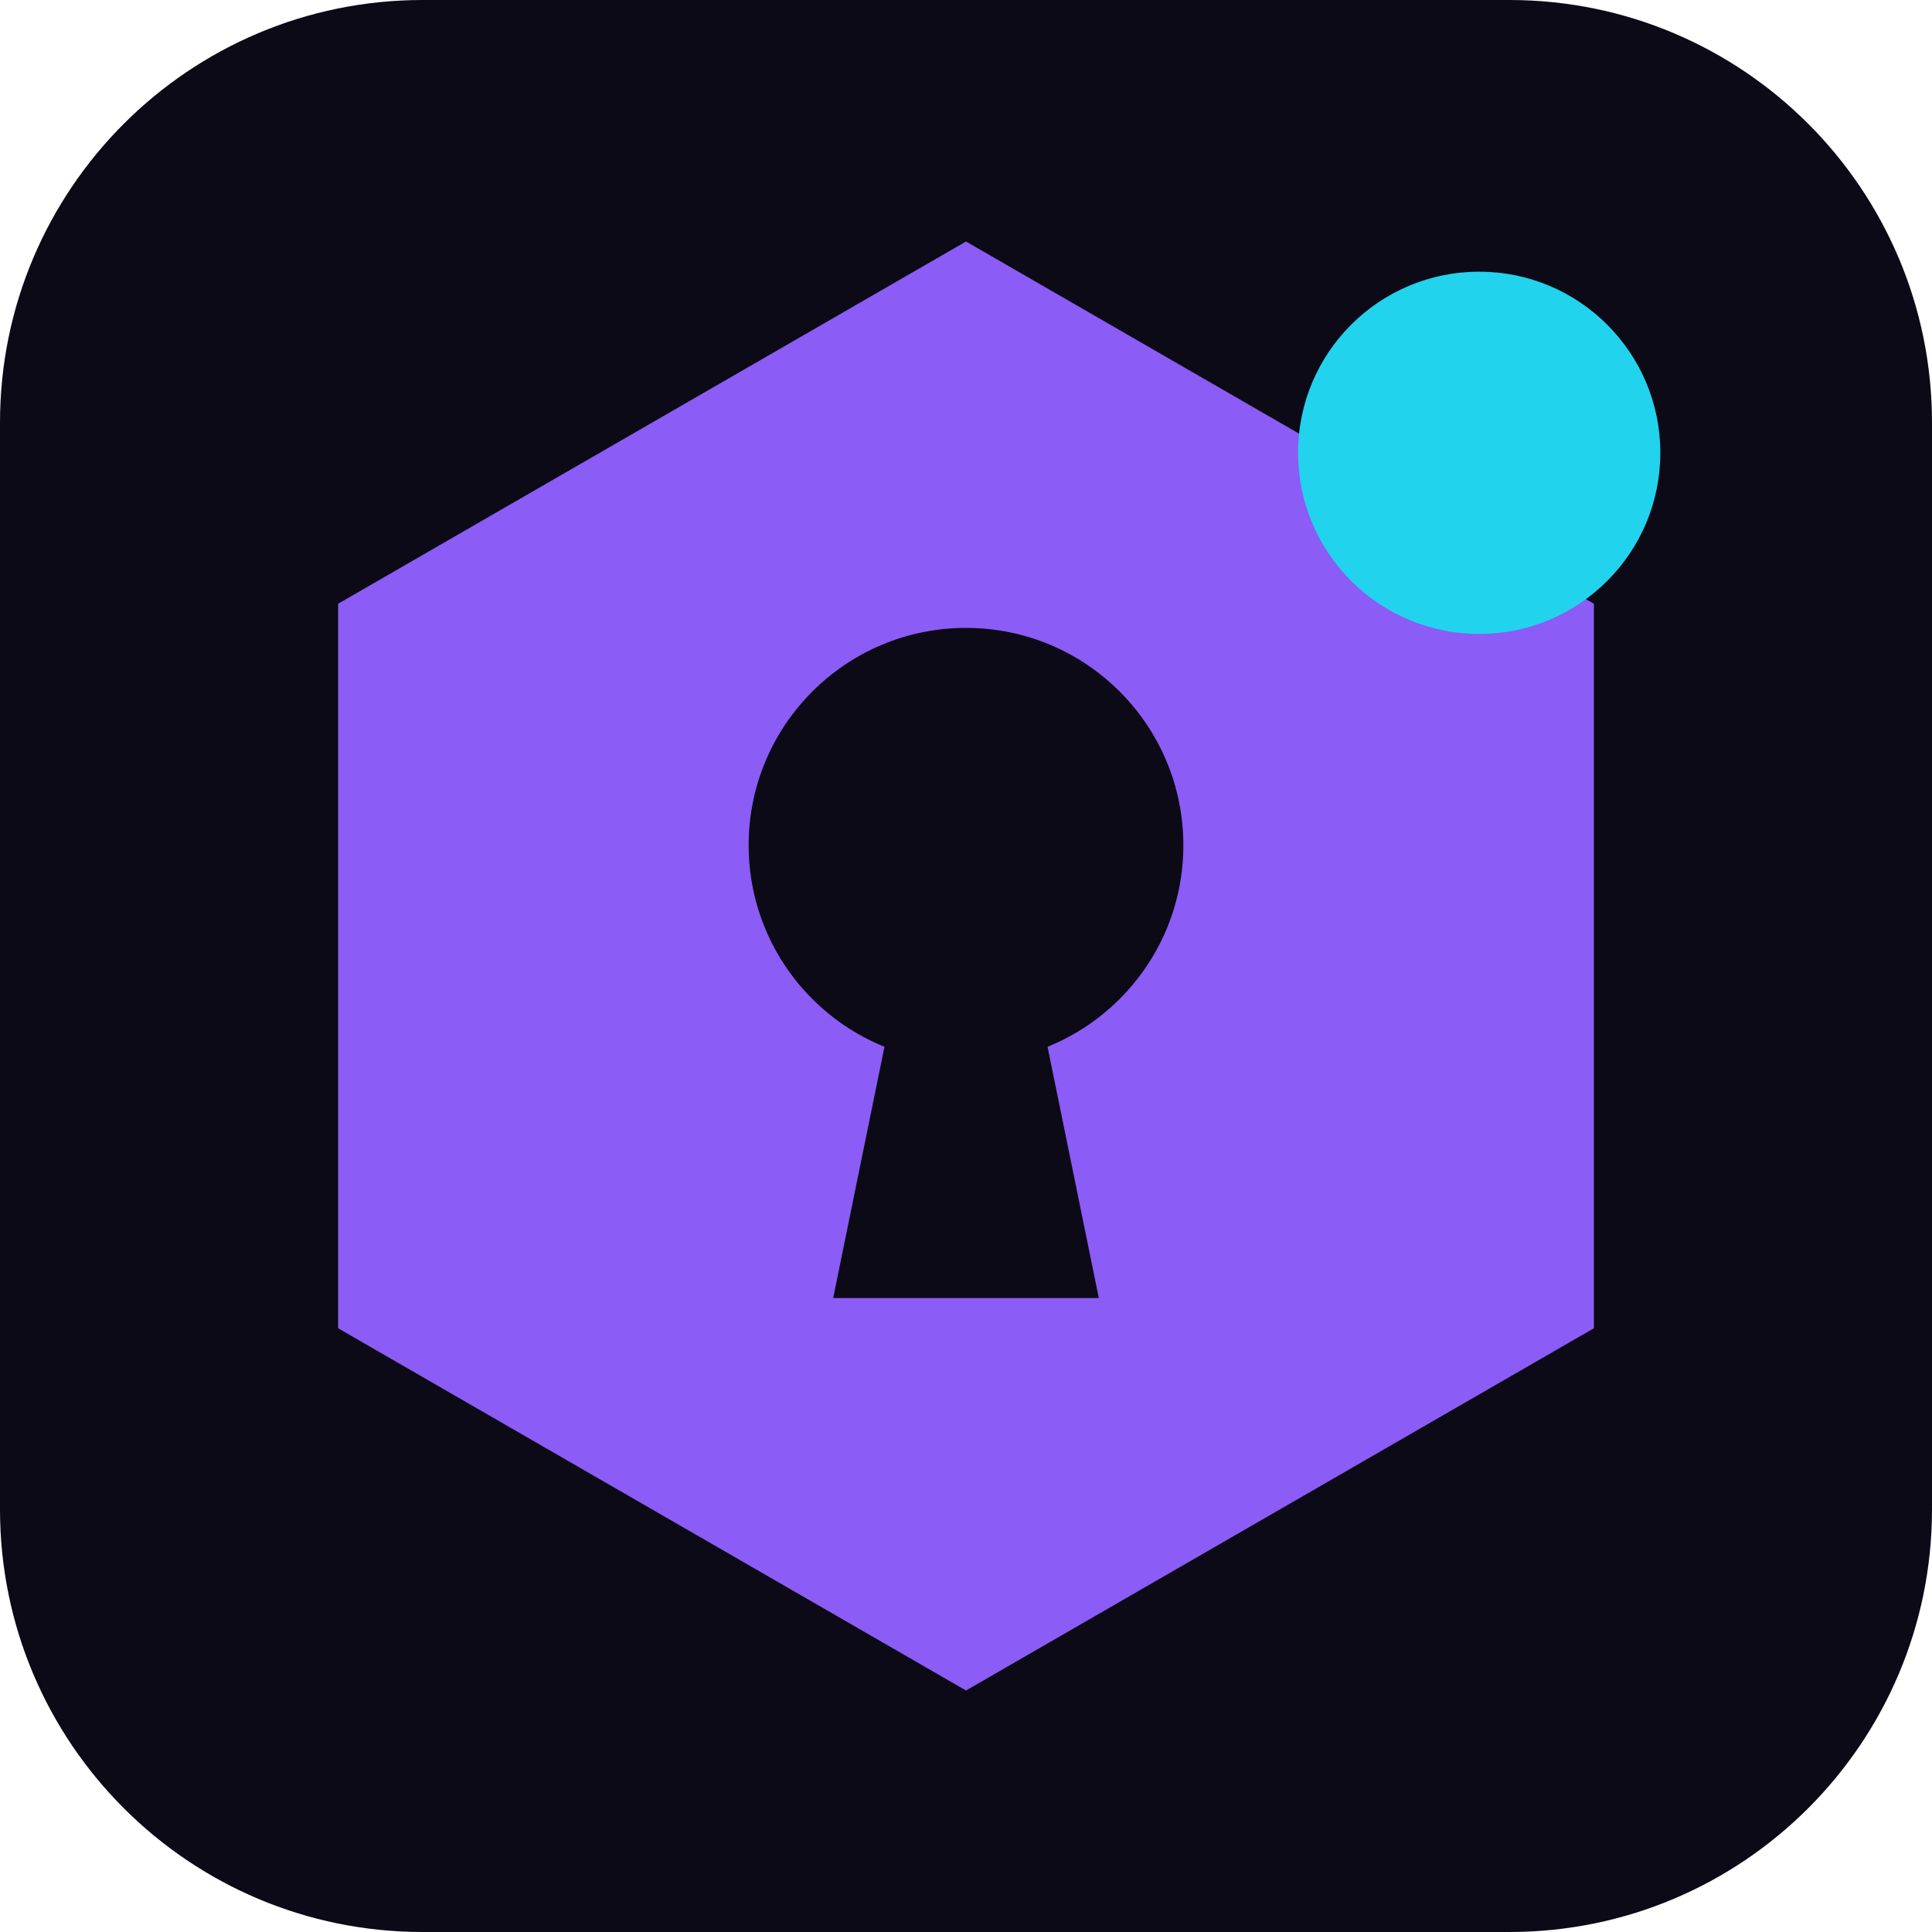
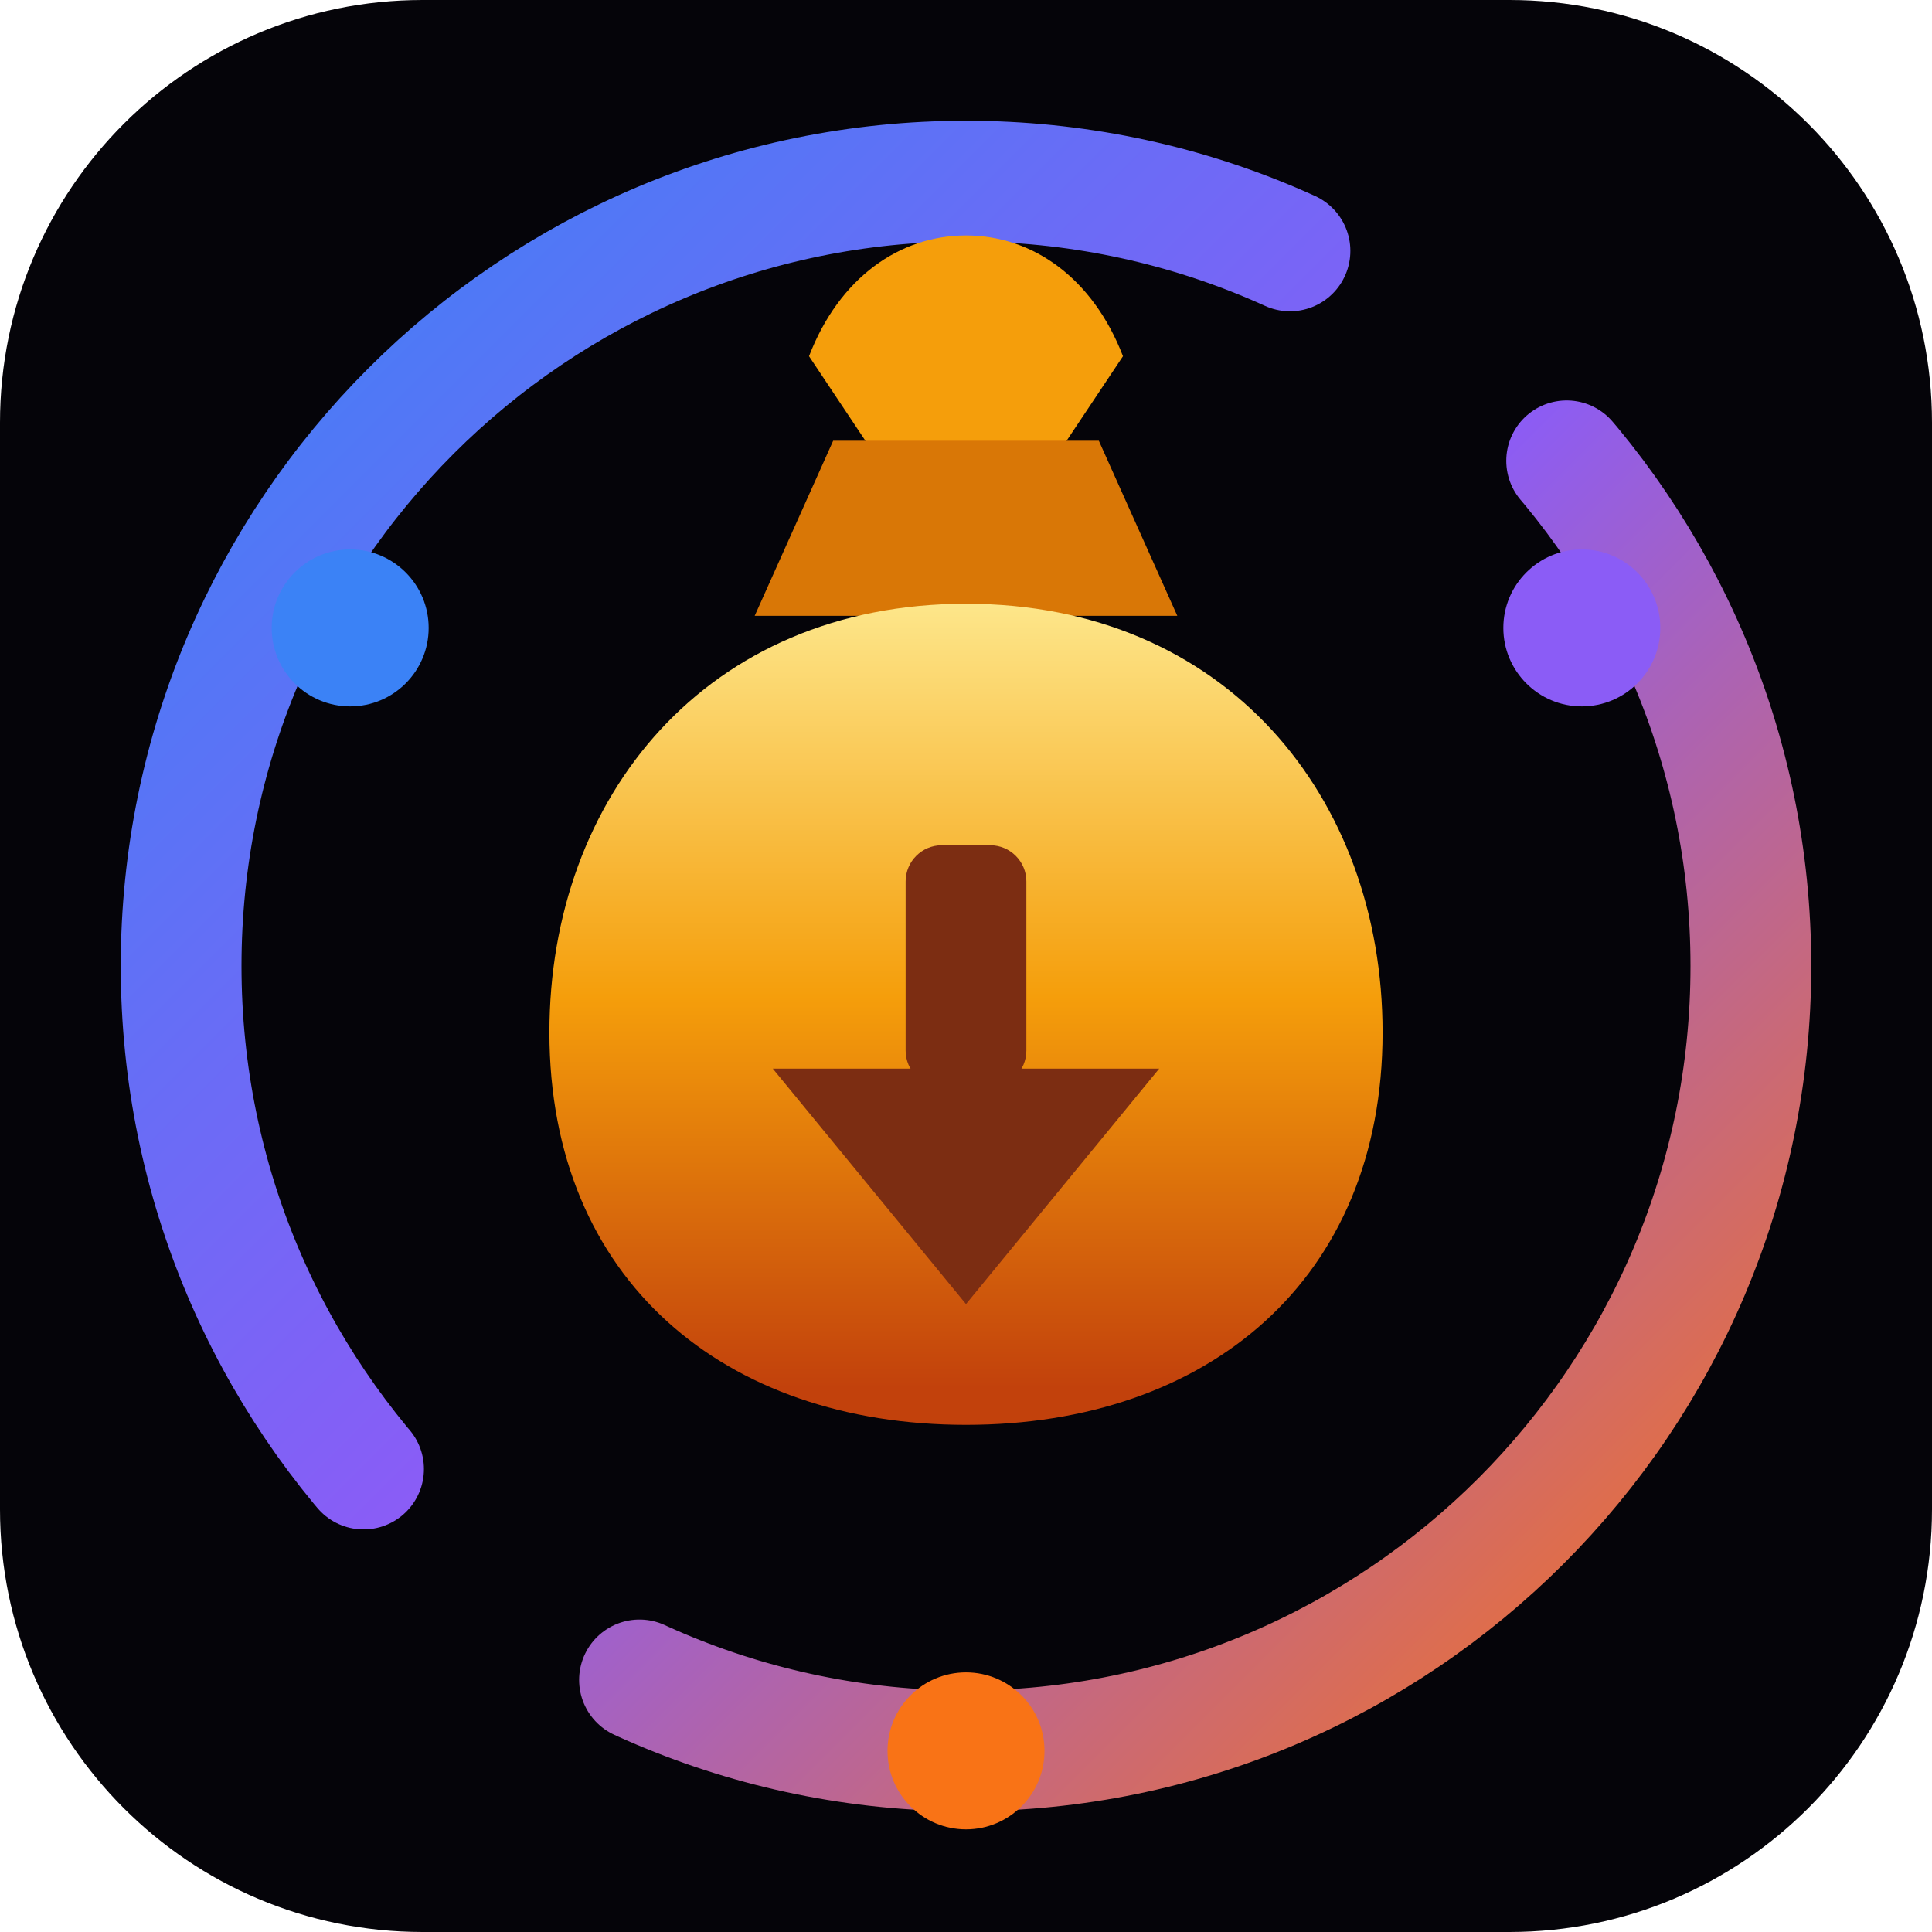
<svg xmlns="http://www.w3.org/2000/svg" viewBox="0 0 32 32" fill="none">
-   <rect width="32" height="32" rx="7" fill="#0b0a16" />
-   <path d="M16 4l10.4 6v12L16 28 5.6 22V10L16 4z" fill="#8b5cf6" />
-   <circle cx="16" cy="14" r="3.6" fill="#0b0a16" />
-   <path d="M14.8 16.6h2.4l1 4.9h-4.4l1-4.9z" fill="#0b0a16" />
-   <circle cx="24.5" cy="7.5" r="3" fill="#22d3ee" />
+   <rect width="32" height="32" rx="7" fill="#050409" />
+   <defs>
+     <linearGradient id="favRing" x1="3" y1="3" x2="29" y2="29" gradientUnits="userSpaceOnUse">
+       <stop stop-color="#3b82f6" />
+       <stop offset="0.5" stop-color="#8b5cf6" />
+       <stop offset="1" stop-color="#f97316" />
+     </linearGradient>
+     <linearGradient id="favBag" x1="16" y1="10" x2="16" y2="23" gradientUnits="userSpaceOnUse">
+       <stop stop-color="#fde68a" />
+       <stop offset="0.5" stop-color="#f59e0b" />
+       <stop offset="1" stop-color="#c2410c" />
+     </linearGradient>
+   </defs>
+   <circle cx="16" cy="16" r="13" stroke="url(#favRing)" stroke-width="2" stroke-linecap="round" stroke-dasharray="35 5.8" stroke-dashoffset="9" />
+   <circle cx="5.8" cy="10.4" r="1.3" fill="#3b82f6" />
+   <circle cx="26.2" cy="10.4" r="1.3" fill="#8b5cf6" />
+   <circle cx="16" cy="29" r="1.3" fill="#f97316" />
+   <path d="M13.4 5.9c.5-1.3 1.5-2 2.6-2s2.1.7 2.6 2l-1 1.5h-3.2z" fill="#f59e0b" />
+   <path d="M13.8 7.3h4.4l1.3 2.9h-7z" fill="#d97706" />
+   <path d="M16 10c-4.3 0-6.9 3.2-6.9 7.1 0 4.1 2.9 6.5 6.9 6.5s6.9-2.4 6.9-6.5c0-3.9-2.6-7.1-6.9-7.1z" fill="url(#favBag)" />
+   <rect x="15" y="14" width="2" height="4" rx="0.6" fill="#7c2d12" />
+   <path d="M12.8 17.7h6.4L16 21.6z" fill="#7c2d12" />
</svg>
